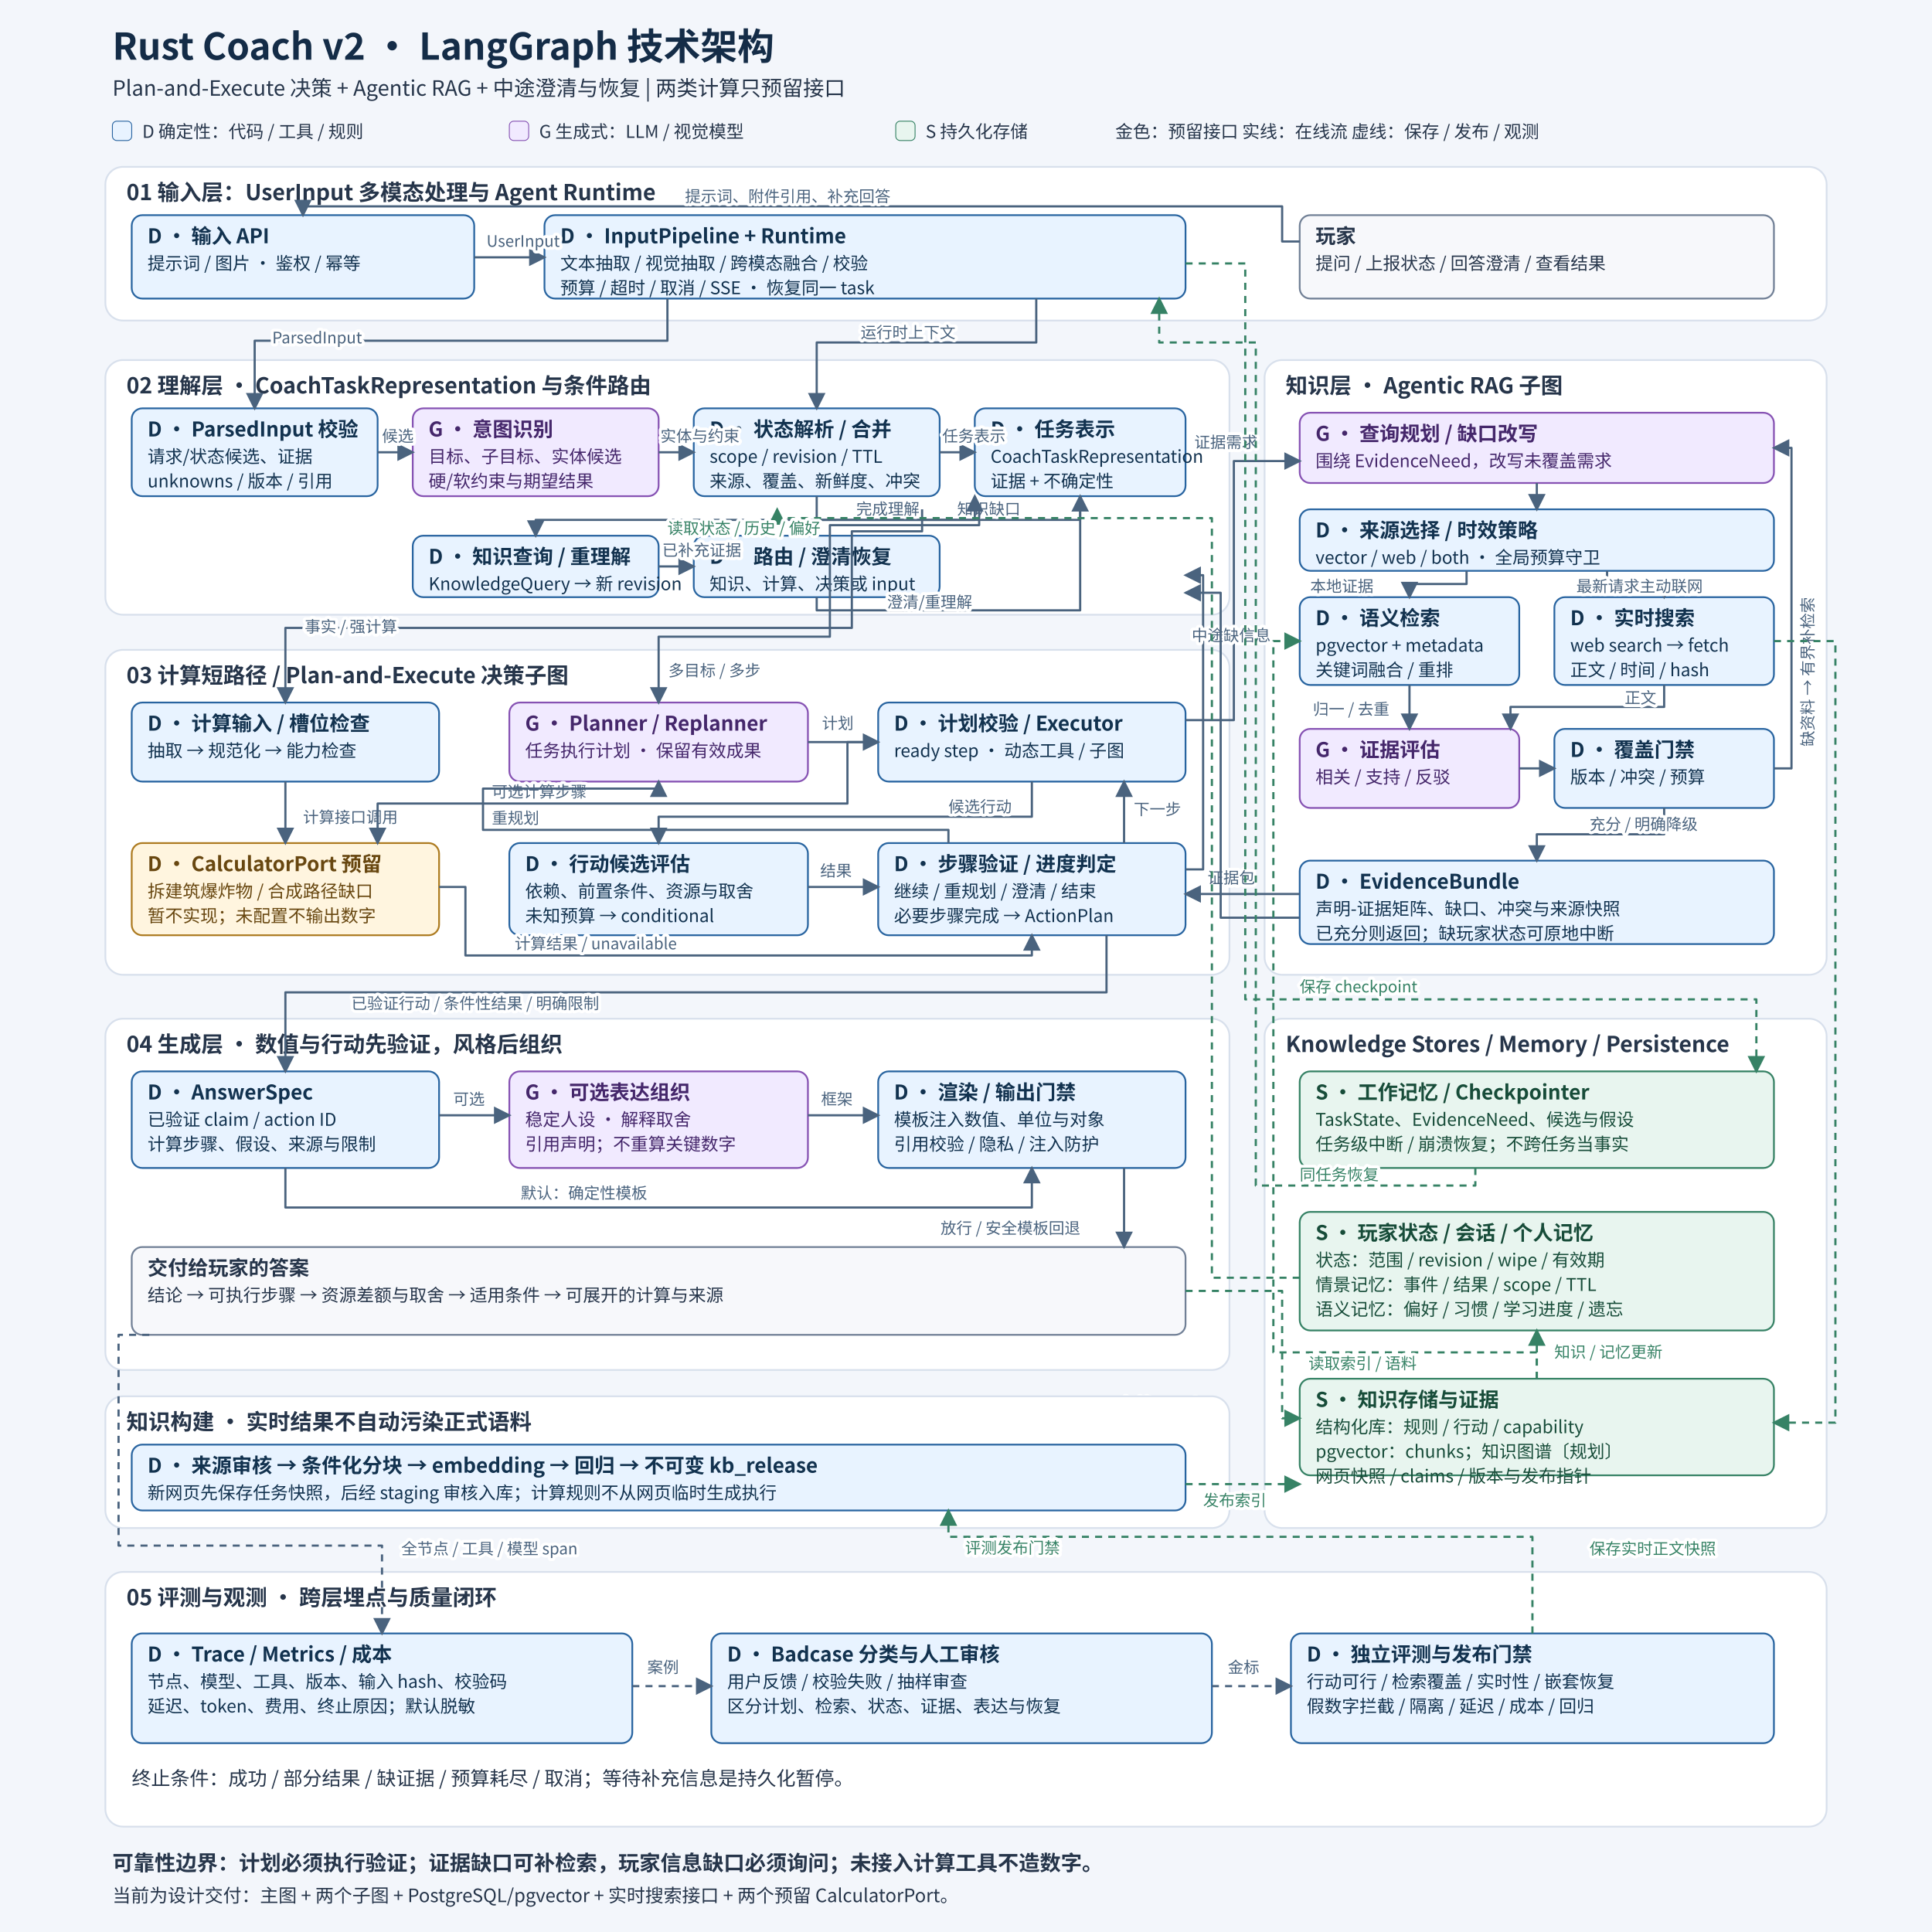
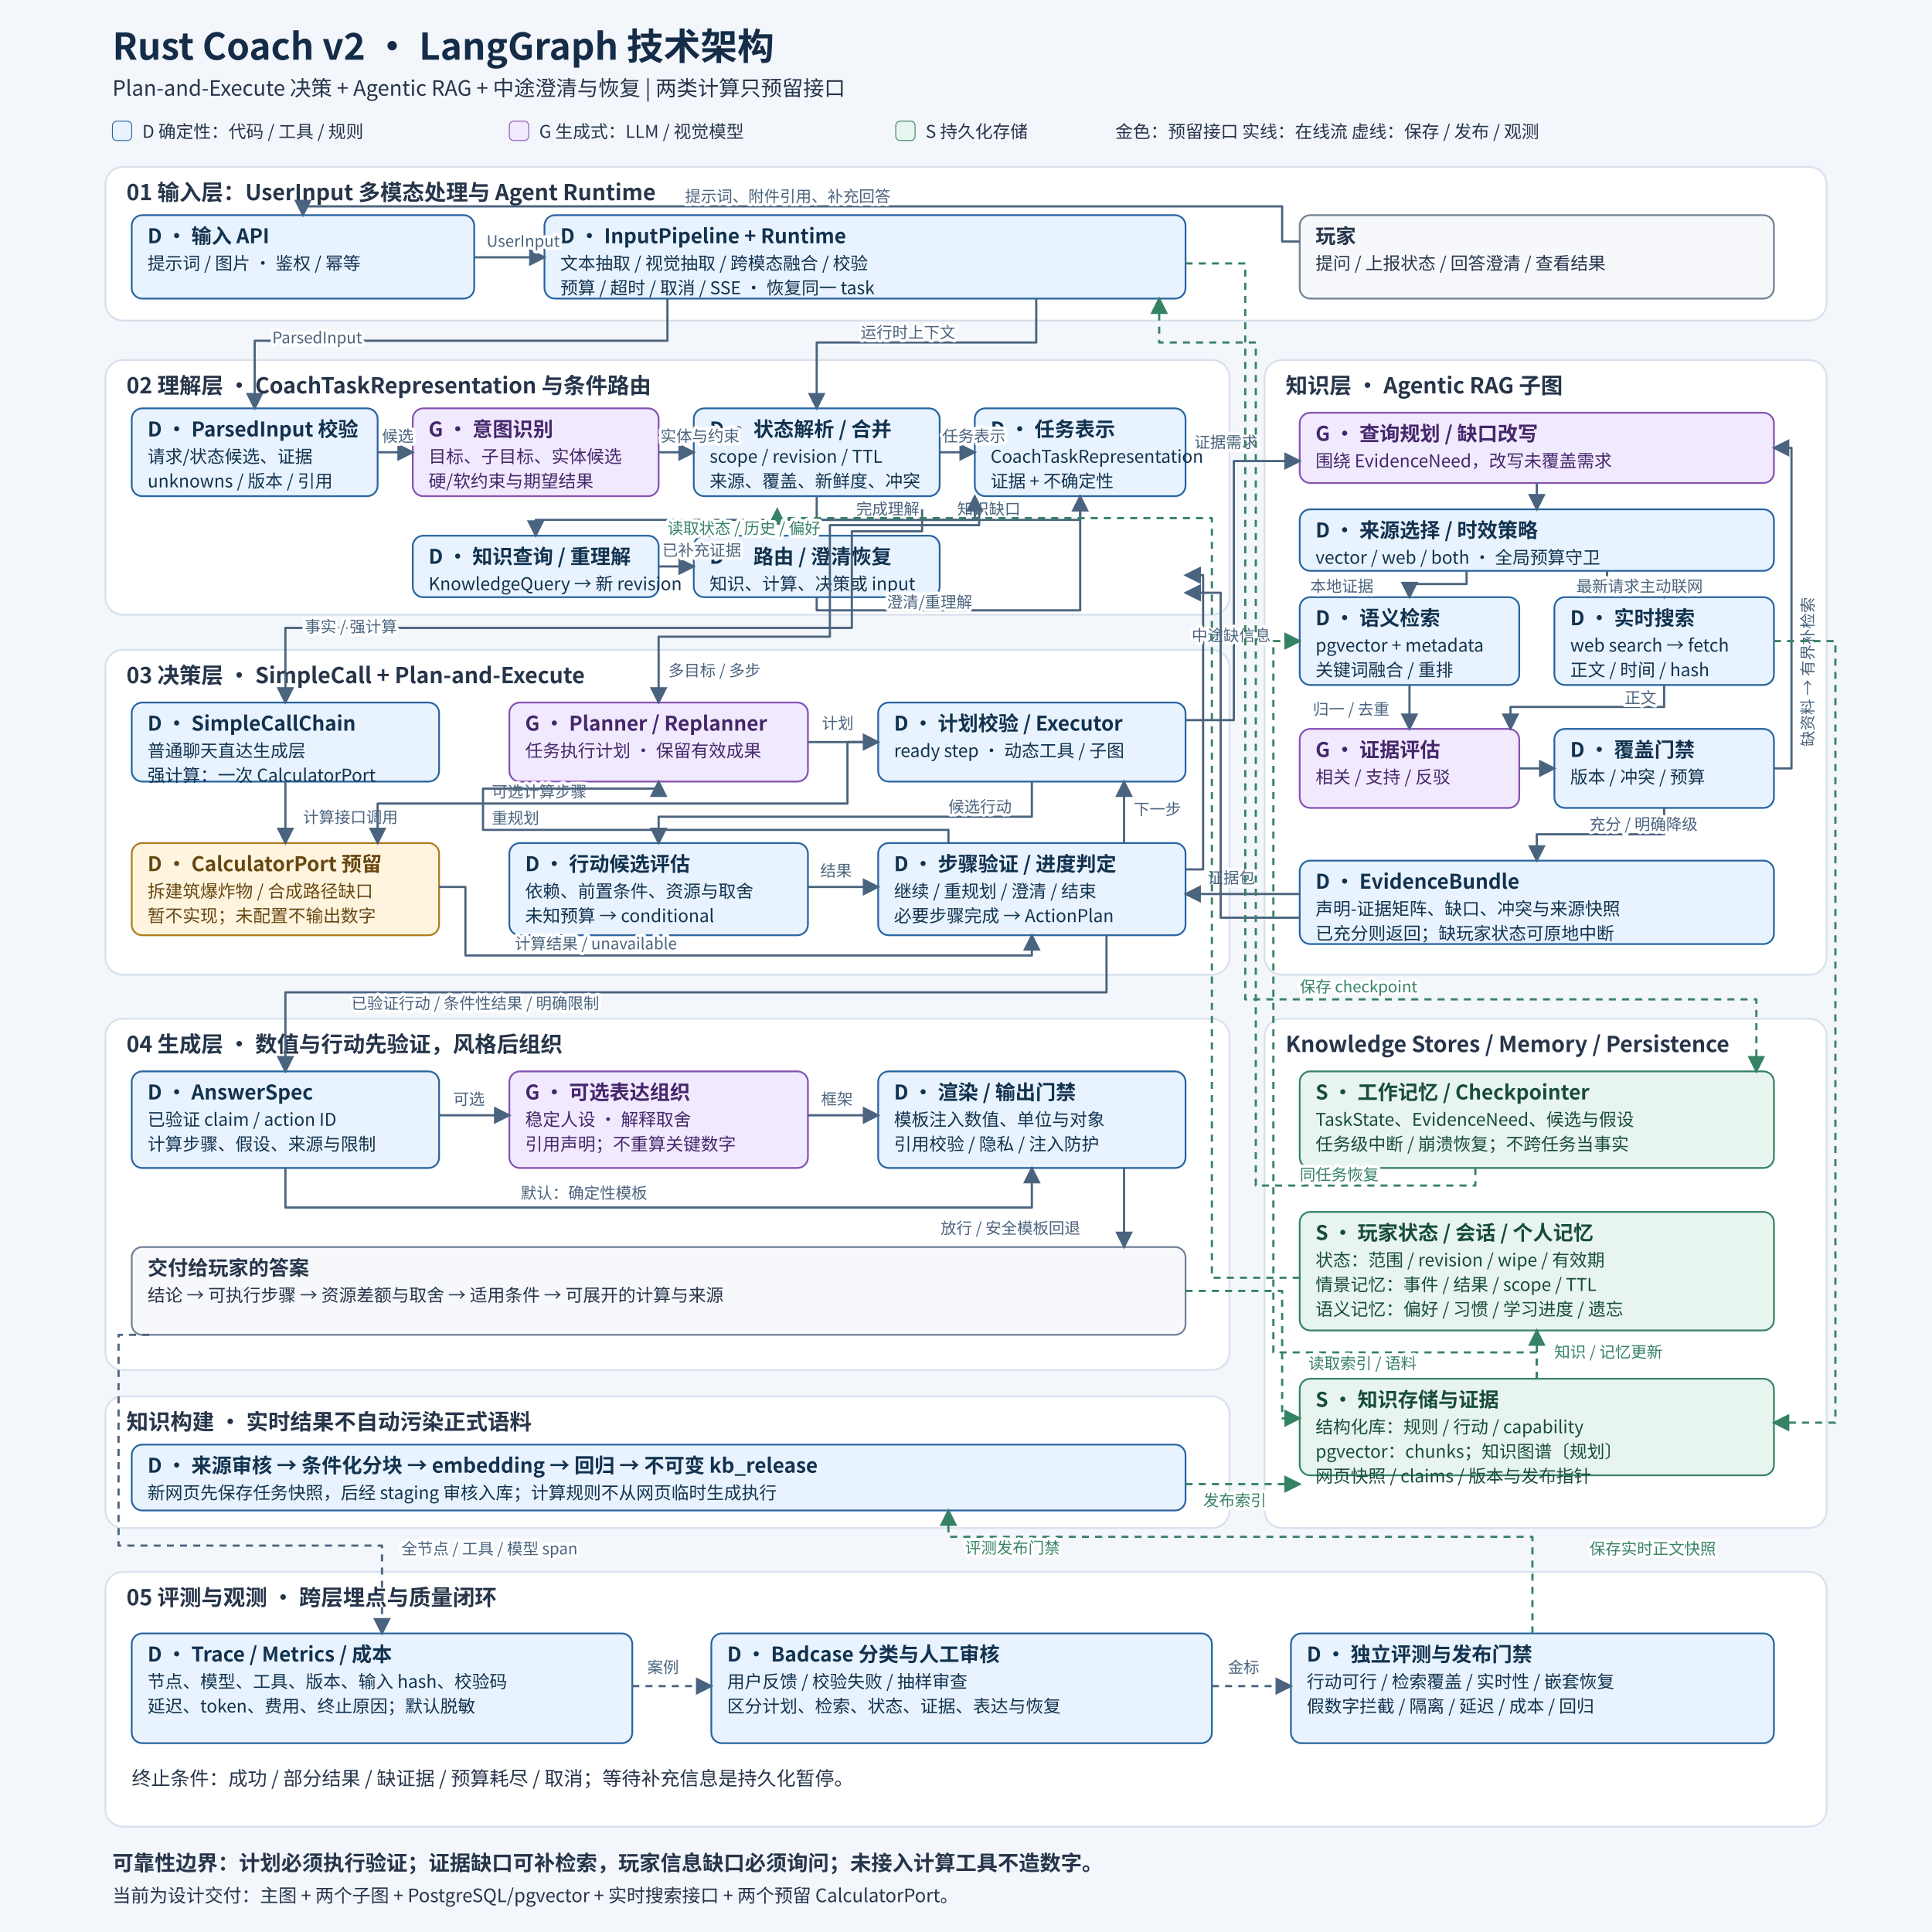
<svg xmlns="http://www.w3.org/2000/svg" width="2200" height="2200" viewBox="0 0 2200 2200" role="img" aria-labelledby="title description">
  <defs>
    <marker id="arrow" markerWidth="8" markerHeight="8" refX="7" refY="4" orient="auto">
      <path d="M0 0 L8 4 L0 8 Z" fill="#4a637e" />
    </marker>
    <marker id="arrow-green" markerWidth="8" markerHeight="8" refX="7" refY="4" orient="auto">
      <path d="M0 0 L8 4 L0 8 Z" fill="#368265" />
    </marker>
  </defs>
  <rect width="2200" height="2200" fill="#f3f6fb" />
  <g transform="translate(80 0)" font-family="PingFang SC, Noto Sans CJK SC, Microsoft YaHei, sans-serif">
    <text x="48" y="68" font-size="42" font-weight="800" fill="#142c47">Rust Coach v2 · LangGraph 技术架构</text>
    <text x="48" y="109" font-size="24" font-weight="400" fill="#26354a">Plan-and-Execute 决策  +  Agentic RAG  +  中途澄清与恢复  |  两类计算只预留接口</text>
    <rect x="48" y="138" width="22" height="22" rx="5" fill="#e8f3ff" stroke="#2864a0" />
    <text x="82" y="157" font-size="20" font-weight="400" fill="#26354a">D  确定性：代码 / 工具 / 规则</text>
    <rect x="500" y="138" width="22" height="22" rx="5" fill="#f1eaff" stroke="#8652b3" />
    <text x="534" y="157" font-size="20" font-weight="400" fill="#26354a">G  生成式：LLM / 视觉模型</text>
    <rect x="940" y="138" width="22" height="22" rx="5" fill="#e8f5ef" stroke="#368265" />
    <text x="974" y="157" font-size="20" font-weight="400" fill="#26354a">S  持久化存储</text>
    <text x="1190" y="157" font-size="20" font-weight="400" fill="#26354a">金色：预留接口   实线：在线流   虚线：保存 / 发布 / 观测</text>
    <rect x="40" y="190" width="1960" height="175" rx="20" fill="#ffffff" stroke="#d8e0ec" stroke-width="2" />
    <text x="64" y="228" font-size="25" font-weight="700" fill="#26354a">01  输入层：UserInput 多模态处理与 Agent Runtime</text>
    <rect x="70" y="245" width="390" height="95" rx="12" fill="#e8f3ff" stroke="#2864a0" stroke-width="2" />
    <text x="88" y="277" font-size="23" font-weight="700" fill="#12324f">D · 输入 API</text>
    <text x="88" y="307" font-size="20" font-weight="400" fill="#12324f">提示词 / 图片 · 鉴权 / 幂等</text>
    <rect x="540" y="245" width="730" height="95" rx="12" fill="#e8f3ff" stroke="#2864a0" stroke-width="2" />
    <text x="558" y="277" font-size="23" font-weight="700" fill="#12324f">D · InputPipeline + Runtime</text>
    <text x="558" y="307" font-size="20" font-weight="400" fill="#12324f">文本抽取 / 视觉抽取 / 跨模态融合 / 校验</text>
    <text x="558" y="335" font-size="20" font-weight="400" fill="#12324f">预算 / 超时 / 取消 / SSE · 恢复同一 task</text>
    <rect x="1400" y="245" width="540" height="95" rx="12" fill="#f7f8fb" stroke="#718096" stroke-width="2" />
    <text x="1418" y="277" font-size="23" font-weight="700" fill="#26354a">玩家</text>
    <text x="1418" y="307" font-size="20" font-weight="400" fill="#26354a">提问 / 上报状态 / 回答澄清 / 查看结果</text>
    <path d="M1400 275 H1380 V235 H265 V245" fill="none" stroke="#4a637e" stroke-width="2.5" stroke-linejoin="round" marker-end="url(#arrow)" />
    <text x="700" y="230" font-size="18" fill="#4a637e" paint-order="stroke" stroke="#ffffff" stroke-width="7" stroke-linejoin="round">提示词、附件引用、补充回答</text>
    <path d="M460 293 H540" fill="none" stroke="#4a637e" stroke-width="2.5" stroke-linejoin="round" marker-end="url(#arrow)" />
    <text x="474" y="281" font-size="18" fill="#4a637e" paint-order="stroke" stroke="#ffffff" stroke-width="7" stroke-linejoin="round">UserInput</text>
    <rect x="40" y="410" width="1280" height="290" rx="20" fill="#ffffff" stroke="#d8e0ec" stroke-width="2" />
    <text x="64" y="448" font-size="25" font-weight="700" fill="#26354a">02  理解层 · CoachTaskRepresentation 与条件路由</text>
    <rect x="70" y="465" width="280" height="100" rx="12" fill="#e8f3ff" stroke="#2864a0" stroke-width="2" />
    <text x="88" y="497" font-size="23" font-weight="700" fill="#12324f">D · ParsedInput 校验</text>
    <text x="88" y="527" font-size="20" font-weight="400" fill="#12324f">请求/状态候选、证据</text>
    <text x="88" y="555" font-size="20" font-weight="400" fill="#12324f">unknowns / 版本 / 引用</text>
    <rect x="390" y="465" width="280" height="100" rx="12" fill="#f1eaff" stroke="#8652b3" stroke-width="2" />
    <text x="408" y="497" font-size="23" font-weight="700" fill="#45276b">G · 意图识别</text>
    <text x="408" y="527" font-size="20" font-weight="400" fill="#45276b">目标、子目标、实体候选</text>
    <text x="408" y="555" font-size="20" font-weight="400" fill="#45276b">硬/软约束与期望结果</text>
    <rect x="710" y="465" width="280" height="100" rx="12" fill="#e8f3ff" stroke="#2864a0" stroke-width="2" />
    <text x="728" y="497" font-size="23" font-weight="700" fill="#12324f">D · 状态解析 / 合并</text>
    <text x="728" y="527" font-size="20" font-weight="400" fill="#12324f">scope / revision / TTL</text>
    <text x="728" y="555" font-size="20" font-weight="400" fill="#12324f">来源、覆盖、新鲜度、冲突</text>
    <rect x="1030" y="465" width="240" height="100" rx="12" fill="#e8f3ff" stroke="#2864a0" stroke-width="2" />
    <text x="1048" y="497" font-size="23" font-weight="700" fill="#12324f">D · 任务表示</text>
    <text x="1048" y="527" font-size="20" font-weight="400" fill="#12324f">CoachTaskRepresentation</text>
    <text x="1048" y="555" font-size="20" font-weight="400" fill="#12324f">证据 + 不确定性</text>
    <rect x="390" y="610" width="280" height="70" rx="12" fill="#e8f3ff" stroke="#2864a0" stroke-width="2" />
    <text x="408" y="642" font-size="23" font-weight="700" fill="#12324f">D · 知识查询 / 重理解</text>
    <text x="408" y="672" font-size="20" font-weight="400" fill="#12324f">KnowledgeQuery → 新 revision</text>
    <rect x="710" y="610" width="280" height="70" rx="12" fill="#e8f3ff" stroke="#2864a0" stroke-width="2" />
    <text x="728" y="642" font-size="23" font-weight="700" fill="#12324f">D · 路由 / 澄清恢复</text>
    <text x="728" y="672" font-size="20" font-weight="400" fill="#12324f">知识、计算、决策或 input</text>
    <path d="M680 340 V388 H210 V465" fill="none" stroke="#4a637e" stroke-width="2.5" stroke-linejoin="round" marker-end="url(#arrow)" />
    <text x="230" y="391" font-size="18" fill="#4a637e" paint-order="stroke" stroke="#ffffff" stroke-width="7" stroke-linejoin="round">ParsedInput</text>
    <path d="M1100 340 V390 H850 V465" fill="none" stroke="#4a637e" stroke-width="2.5" stroke-linejoin="round" marker-end="url(#arrow)" />
    <text x="900" y="385" font-size="18" fill="#4a637e" paint-order="stroke" stroke="#ffffff" stroke-width="7" stroke-linejoin="round">运行时上下文</text>
    <path d="M350 515 H390" fill="none" stroke="#4a637e" stroke-width="2.5" stroke-linejoin="round" marker-end="url(#arrow)" />
    <text x="355" y="503" font-size="18" fill="#4a637e" paint-order="stroke" stroke="#ffffff" stroke-width="7" stroke-linejoin="round">候选</text>
    <path d="M670 515 H710" fill="none" stroke="#4a637e" stroke-width="2.5" stroke-linejoin="round" marker-end="url(#arrow)" />
    <text x="672" y="503" font-size="18" fill="#4a637e" paint-order="stroke" stroke="#ffffff" stroke-width="7" stroke-linejoin="round">实体与约束</text>
    <path d="M990 515 H1030" fill="none" stroke="#4a637e" stroke-width="2.5" stroke-linejoin="round" marker-end="url(#arrow)" />
    <text x="993" y="503" font-size="18" fill="#4a637e" paint-order="stroke" stroke="#ffffff" stroke-width="7" stroke-linejoin="round">任务表示</text>
    <path d="M1150 565 V592 H530 V610" fill="none" stroke="#4a637e" stroke-width="2.5" stroke-linejoin="round" marker-end="url(#arrow)" />
    <text x="1010" y="586" font-size="18" fill="#4a637e" paint-order="stroke" stroke="#ffffff" stroke-width="7" stroke-linejoin="round">知识缺口</text>
    <path d="M670 645 H710" fill="none" stroke="#4a637e" stroke-width="2.5" stroke-linejoin="round" marker-end="url(#arrow)" />
    <text x="674" y="633" font-size="18" fill="#4a637e" paint-order="stroke" stroke="#ffffff" stroke-width="7" stroke-linejoin="round">已补充证据</text>
    <path d="M850 565 V592 H1030 V565" fill="none" stroke="#4a637e" stroke-width="2.5" stroke-linejoin="round" marker-end="url(#arrow)" />
    <text x="895" y="586" font-size="18" fill="#4a637e" paint-order="stroke" stroke="#ffffff" stroke-width="7" stroke-linejoin="round">完成理解</text>
    <path d="M850 680 V695 H1150 V565" fill="none" stroke="#4a637e" stroke-width="2.5" stroke-linejoin="round" marker-end="url(#arrow)" />
    <text x="930" y="692" font-size="18" fill="#4a637e" paint-order="stroke" stroke="#ffffff" stroke-width="7" stroke-linejoin="round">澄清/重理解</text>
    <rect x="1360" y="410" width="640" height="700" rx="20" fill="#ffffff" stroke="#d8e0ec" stroke-width="2" />
    <text x="1384" y="448" font-size="25" font-weight="700" fill="#26354a">知识层 · Agentic RAG 子图</text>
    <rect x="1400" y="470" width="540" height="80" rx="12" fill="#f1eaff" stroke="#8652b3" stroke-width="2" />
    <text x="1418" y="502" font-size="23" font-weight="700" fill="#45276b">G · 查询规划 / 缺口改写</text>
    <text x="1418" y="532" font-size="20" font-weight="400" fill="#45276b">围绕 EvidenceNeed，改写未覆盖需求</text>
    <rect x="1400" y="580" width="540" height="70" rx="12" fill="#e8f3ff" stroke="#2864a0" stroke-width="2" />
    <text x="1418" y="612" font-size="23" font-weight="700" fill="#12324f">D · 来源选择 / 时效策略</text>
    <text x="1418" y="642" font-size="20" font-weight="400" fill="#12324f">vector / web / both · 全局预算守卫</text>
    <rect x="1400" y="680" width="250" height="100" rx="12" fill="#e8f3ff" stroke="#2864a0" stroke-width="2" />
    <text x="1418" y="712" font-size="23" font-weight="700" fill="#12324f">D · 语义检索</text>
    <text x="1418" y="742" font-size="20" font-weight="400" fill="#12324f">pgvector + metadata</text>
    <text x="1418" y="770" font-size="20" font-weight="400" fill="#12324f">关键词融合 / 重排</text>
    <rect x="1690" y="680" width="250" height="100" rx="12" fill="#e8f3ff" stroke="#2864a0" stroke-width="2" />
    <text x="1708" y="712" font-size="23" font-weight="700" fill="#12324f">D · 实时搜索</text>
    <text x="1708" y="742" font-size="20" font-weight="400" fill="#12324f">web search → fetch</text>
    <text x="1708" y="770" font-size="20" font-weight="400" fill="#12324f">正文 / 时间 / hash</text>
    <rect x="1400" y="830" width="250" height="90" rx="12" fill="#f1eaff" stroke="#8652b3" stroke-width="2" />
    <text x="1418" y="862" font-size="23" font-weight="700" fill="#45276b">G · 证据评估</text>
    <text x="1418" y="892" font-size="20" font-weight="400" fill="#45276b">相关 / 支持 / 反驳</text>
    <rect x="1690" y="830" width="250" height="90" rx="12" fill="#e8f3ff" stroke="#2864a0" stroke-width="2" />
    <text x="1708" y="862" font-size="23" font-weight="700" fill="#12324f">D · 覆盖门禁</text>
    <text x="1708" y="892" font-size="20" font-weight="400" fill="#12324f">版本 / 冲突 / 预算</text>
    <rect x="1400" y="980" width="540" height="95" rx="12" fill="#e8f3ff" stroke="#2864a0" stroke-width="2" />
    <text x="1418" y="1012" font-size="23" font-weight="700" fill="#12324f">D · EvidenceBundle</text>
    <text x="1418" y="1042" font-size="20" font-weight="400" fill="#12324f">声明-证据矩阵、缺口、冲突与来源快照</text>
    <text x="1418" y="1070" font-size="20" font-weight="400" fill="#12324f">已充分则返回；缺玩家状态可原地中断</text>
    <path d="M1670 550 V580" fill="none" stroke="#4a637e" stroke-width="2.5" stroke-linejoin="round" marker-end="url(#arrow)" />
    <path d="M1590 650 V665 H1525 V680" fill="none" stroke="#4a637e" stroke-width="2.5" stroke-linejoin="round" marker-end="url(#arrow)" />
    <text x="1412" y="674" font-size="18" fill="#4a637e" paint-order="stroke" stroke="#ffffff" stroke-width="7" stroke-linejoin="round">本地证据</text>
    <path d="M1750 650 V665 H1815 V680" fill="none" stroke="#4a637e" stroke-width="2.5" stroke-linejoin="round" marker-end="url(#arrow)" />
    <text x="1715" y="674" font-size="18" fill="#4a637e" paint-order="stroke" stroke="#ffffff" stroke-width="7" stroke-linejoin="round">最新请求主动联网</text>
    <path d="M1525 780 V830" fill="none" stroke="#4a637e" stroke-width="2.5" stroke-linejoin="round" marker-end="url(#arrow)" />
    <text x="1415" y="814" font-size="18" fill="#4a637e" paint-order="stroke" stroke="#ffffff" stroke-width="7" stroke-linejoin="round">归一 / 去重</text>
    <path d="M1815 780 V805 H1640 V830" fill="none" stroke="#4a637e" stroke-width="2.5" stroke-linejoin="round" marker-end="url(#arrow)" />
    <text x="1770" y="801" font-size="18" fill="#4a637e" paint-order="stroke" stroke="#ffffff" stroke-width="7" stroke-linejoin="round">正文</text>
    <path d="M1650 875 H1690" fill="none" stroke="#4a637e" stroke-width="2.5" stroke-linejoin="round" marker-end="url(#arrow)" />
    <path d="M1815 920 V950 H1670 V980" fill="none" stroke="#4a637e" stroke-width="2.5" stroke-linejoin="round" marker-end="url(#arrow)" />
    <text x="1730" y="945" font-size="18" fill="#4a637e" paint-order="stroke" stroke="#ffffff" stroke-width="7" stroke-linejoin="round">充分 / 明确降级</text>
    <path d="M1940 875 H1960 V510 H1940" fill="none" stroke="#4a637e" stroke-width="2.5" stroke-linejoin="round" marker-end="url(#arrow)" />
    <text transform="translate(1985 850) rotate(-90)" font-size="18" fill="#4a637e">缺资料 → 有界补检索</text>
    <rect x="40" y="740" width="1280" height="370" rx="20" fill="#ffffff" stroke="#d8e0ec" stroke-width="2" />
-     <text x="64" y="778" font-size="25" font-weight="700" fill="#26354a">03  计算短路径 / Plan-and-Execute 决策子图</text>
+     <text x="64" y="778" font-size="25" font-weight="700" fill="#26354a">03  决策层 · SimpleCall + Plan-and-Execute</text>
    <rect x="70" y="800" width="350" height="90" rx="12" fill="#e8f3ff" stroke="#2864a0" stroke-width="2" />
-     <text x="88" y="832" font-size="23" font-weight="700" fill="#12324f">D · 计算输入 / 槽位检查</text>
-     <text x="88" y="862" font-size="20" font-weight="400" fill="#12324f">抽取 → 规范化 → 能力检查</text>
+     <text x="88" y="832" font-size="23" font-weight="700" fill="#12324f">D · SimpleCallChain</text>
+     <text x="88" y="862" font-size="20" font-weight="400" fill="#12324f">普通聊天直达生成层</text>
+     <text x="88" y="890" font-size="20" font-weight="400" fill="#12324f">强计算：一次 CalculatorPort</text>
    <rect x="500" y="800" width="340" height="90" rx="12" fill="#f1eaff" stroke="#8652b3" stroke-width="2" />
    <text x="518" y="832" font-size="23" font-weight="700" fill="#45276b">G · Planner / Replanner</text>
    <text x="518" y="862" font-size="20" font-weight="400" fill="#45276b">任务执行计划 · 保留有效成果</text>
    <rect x="920" y="800" width="350" height="90" rx="12" fill="#e8f3ff" stroke="#2864a0" stroke-width="2" />
    <text x="938" y="832" font-size="23" font-weight="700" fill="#12324f">D · 计划校验 / Executor</text>
    <text x="938" y="862" font-size="20" font-weight="400" fill="#12324f">ready step · 动态工具 / 子图</text>
    <rect x="500" y="960" width="340" height="105" rx="12" fill="#e8f3ff" stroke="#2864a0" stroke-width="2" />
    <text x="518" y="992" font-size="23" font-weight="700" fill="#12324f">D · 行动候选评估</text>
    <text x="518" y="1022" font-size="20" font-weight="400" fill="#12324f">依赖、前置条件、资源与取舍</text>
    <text x="518" y="1050" font-size="20" font-weight="400" fill="#12324f">未知预算 → conditional</text>
    <rect x="920" y="960" width="350" height="105" rx="12" fill="#e8f3ff" stroke="#2864a0" stroke-width="2" />
    <text x="938" y="992" font-size="23" font-weight="700" fill="#12324f">D · 步骤验证 / 进度判定</text>
    <text x="938" y="1022" font-size="20" font-weight="400" fill="#12324f">继续 / 重规划 / 澄清 / 结束</text>
    <text x="938" y="1050" font-size="20" font-weight="400" fill="#12324f">必要步骤完成 → ActionPlan</text>
    <rect x="70" y="960" width="350" height="105" rx="12" fill="#fff5df" stroke="#ad7b20" stroke-width="2" />
    <text x="88" y="992" font-size="23" font-weight="700" fill="#684710">D · CalculatorPort 预留</text>
    <text x="88" y="1022" font-size="20" font-weight="400" fill="#684710">拆建筑爆炸物 / 合成路径缺口</text>
    <text x="88" y="1050" font-size="20" font-weight="400" fill="#684710">暂不实现；未配置不输出数字</text>
    <path d="M970 580 V605 H890 V715 H245 V800" fill="none" stroke="#4a637e" stroke-width="2.5" stroke-linejoin="round" marker-end="url(#arrow)" />
    <text x="267" y="720" font-size="18" fill="#4a637e" paint-order="stroke" stroke="#ffffff" stroke-width="7" stroke-linejoin="round">事实 / 强计算</text>
    <path d="M1035 580 V598 H865 V725 H670 V800" fill="none" stroke="#4a637e" stroke-width="2.5" stroke-linejoin="round" marker-end="url(#arrow)" />
    <text x="681" y="770" font-size="18" fill="#4a637e" paint-order="stroke" stroke="#ffffff" stroke-width="7" stroke-linejoin="round">多目标 / 多步</text>
    <path d="M840 845 H920" fill="none" stroke="#4a637e" stroke-width="2.5" stroke-linejoin="round" marker-end="url(#arrow)" />
    <text x="856" y="830" font-size="18" fill="#4a637e" paint-order="stroke" stroke="#ffffff" stroke-width="7" stroke-linejoin="round">计划</text>
    <path d="M1095 890 V930 H670 V960" fill="none" stroke="#4a637e" stroke-width="2.5" stroke-linejoin="round" marker-end="url(#arrow)" />
    <text x="1000" y="925" font-size="18" fill="#4a637e" paint-order="stroke" stroke="#ffffff" stroke-width="7" stroke-linejoin="round">候选行动</text>
    <path d="M245 890 V960" fill="none" stroke="#4a637e" stroke-width="2.5" stroke-linejoin="round" marker-end="url(#arrow)" />
    <text x="265" y="937" font-size="18" fill="#4a637e" paint-order="stroke" stroke="#ffffff" stroke-width="7" stroke-linejoin="round">计算接口调用</text>
    <path d="M920 845 H885 V915 H350 V960" fill="none" stroke="#4a637e" stroke-width="2.5" stroke-linejoin="round" marker-end="url(#arrow)" />
    <text x="480" y="908" font-size="18" fill="#4a637e" paint-order="stroke" stroke="#ffffff" stroke-width="7" stroke-linejoin="round">可选计算步骤</text>
    <path d="M840 1010 H920" fill="none" stroke="#4a637e" stroke-width="2.5" stroke-linejoin="round" marker-end="url(#arrow)" />
    <text x="854" y="998" font-size="18" fill="#4a637e" paint-order="stroke" stroke="#ffffff" stroke-width="7" stroke-linejoin="round">结果</text>
    <path d="M420 1010 H450 V1088 H1095 V1065" fill="none" stroke="#4a637e" stroke-width="2.5" stroke-linejoin="round" marker-end="url(#arrow)" />
    <text x="506" y="1081" font-size="18" fill="#4a637e" paint-order="stroke" stroke="#ffffff" stroke-width="7" stroke-linejoin="round">计算结果 / unavailable</text>
    <path d="M1000 960 V945 H470 V898 H670 V890" fill="none" stroke="#4a637e" stroke-width="2.5" stroke-linejoin="round" marker-end="url(#arrow)" />
    <text x="480" y="938" font-size="18" fill="#4a637e" paint-order="stroke" stroke="#ffffff" stroke-width="7" stroke-linejoin="round">重规划</text>
    <path d="M1200 960 V890" fill="none" stroke="#4a637e" stroke-width="2.5" stroke-linejoin="round" marker-end="url(#arrow)" />
    <text x="1211" y="928" font-size="18" fill="#4a637e" paint-order="stroke" stroke="#ffffff" stroke-width="7" stroke-linejoin="round">下一步</text>
    <path d="M1270 820 H1325 V525 H1400" fill="none" stroke="#4a637e" stroke-width="2.5" stroke-linejoin="round" marker-end="url(#arrow)" />
    <text x="1280" y="510" font-size="18" fill="#4a637e" paint-order="stroke" stroke="#ffffff" stroke-width="7" stroke-linejoin="round">证据需求</text>
    <path d="M1400 1018 H1270" fill="none" stroke="#4a637e" stroke-width="2.5" stroke-linejoin="round" marker-end="url(#arrow)" />
    <text x="1295" y="1006" font-size="18" fill="#4a637e" paint-order="stroke" stroke="#ffffff" stroke-width="7" stroke-linejoin="round">证据包</text>
    <path d="M1270 990 H1290 V655 H1270" fill="none" stroke="#4a637e" stroke-width="2.5" stroke-linejoin="round" marker-end="url(#arrow)" />
    <text x="1277" y="730" font-size="18" fill="#4a637e" paint-order="stroke" stroke="#ffffff" stroke-width="7" stroke-linejoin="round">中途缺信息</text>
    <path d="M1400 1045 H1310 V675 H1270" fill="none" stroke="#4a637e" stroke-width="2.5" stroke-linejoin="round" marker-end="url(#arrow)" />
    <rect x="40" y="1160" width="1280" height="400" rx="20" fill="#ffffff" stroke="#d8e0ec" stroke-width="2" />
    <text x="64" y="1198" font-size="25" font-weight="700" fill="#26354a">04  生成层 · 数值与行动先验证，风格后组织</text>
    <rect x="70" y="1220" width="350" height="110" rx="12" fill="#e8f3ff" stroke="#2864a0" stroke-width="2" />
    <text x="88" y="1252" font-size="23" font-weight="700" fill="#12324f">D · AnswerSpec</text>
    <text x="88" y="1282" font-size="20" font-weight="400" fill="#12324f">已验证 claim / action ID</text>
    <text x="88" y="1310" font-size="20" font-weight="400" fill="#12324f">计算步骤、假设、来源与限制</text>
    <rect x="500" y="1220" width="340" height="110" rx="12" fill="#f1eaff" stroke="#8652b3" stroke-width="2" />
    <text x="518" y="1252" font-size="23" font-weight="700" fill="#45276b">G · 可选表达组织</text>
    <text x="518" y="1282" font-size="20" font-weight="400" fill="#45276b">稳定人设 · 解释取舍</text>
    <text x="518" y="1310" font-size="20" font-weight="400" fill="#45276b">引用声明；不重算关键数字</text>
    <rect x="920" y="1220" width="350" height="110" rx="12" fill="#e8f3ff" stroke="#2864a0" stroke-width="2" />
    <text x="938" y="1252" font-size="23" font-weight="700" fill="#12324f">D · 渲染 / 输出门禁</text>
    <text x="938" y="1282" font-size="20" font-weight="400" fill="#12324f">模板注入数值、单位与对象</text>
    <text x="938" y="1310" font-size="20" font-weight="400" fill="#12324f">引用校验 / 隐私 / 注入防护</text>
    <rect x="70" y="1420" width="1200" height="100" rx="12" fill="#f7f8fb" stroke="#718096" stroke-width="2" />
    <text x="88" y="1452" font-size="23" font-weight="700" fill="#26354a">交付给玩家的答案</text>
    <text x="88" y="1482" font-size="20" font-weight="400" fill="#26354a">结论 → 可执行步骤 → 资源差额与取舍 → 适用条件 → 可展开的计算与来源</text>
    <path d="M1180 1065 V1130 H245 V1220" fill="none" stroke="#4a637e" stroke-width="2.5" stroke-linejoin="round" marker-end="url(#arrow)" />
    <text x="320" y="1149" font-size="18" fill="#4a637e" paint-order="stroke" stroke="#ffffff" stroke-width="7" stroke-linejoin="round">已验证行动 / 条件性结果 / 明确限制</text>
    <path d="M420 1270 H500" fill="none" stroke="#4a637e" stroke-width="2.5" stroke-linejoin="round" marker-end="url(#arrow)" />
    <text x="436" y="1258" font-size="18" fill="#4a637e" paint-order="stroke" stroke="#ffffff" stroke-width="7" stroke-linejoin="round">可选</text>
    <path d="M840 1270 H920" fill="none" stroke="#4a637e" stroke-width="2.5" stroke-linejoin="round" marker-end="url(#arrow)" />
    <text x="855" y="1258" font-size="18" fill="#4a637e" paint-order="stroke" stroke="#ffffff" stroke-width="7" stroke-linejoin="round">框架</text>
    <path d="M245 1330 V1375 H1095 V1330" fill="none" stroke="#4a637e" stroke-width="2.5" stroke-linejoin="round" marker-end="url(#arrow)" />
    <text x="513" y="1365" font-size="18" fill="#4a637e" paint-order="stroke" stroke="#ffffff" stroke-width="7" stroke-linejoin="round">默认：确定性模板</text>
    <path d="M1200 1330 V1420" fill="none" stroke="#4a637e" stroke-width="2.5" stroke-linejoin="round" marker-end="url(#arrow)" />
    <text x="991" y="1405" font-size="18" fill="#4a637e" paint-order="stroke" stroke="#ffffff" stroke-width="7" stroke-linejoin="round">放行 / 安全模板回退</text>
    <rect x="1360" y="1160" width="640" height="580" rx="20" fill="#ffffff" stroke="#d8e0ec" stroke-width="2" />
    <text x="1384" y="1198" font-size="25" font-weight="700" fill="#26354a">Knowledge Stores / Memory / Persistence</text>
    <rect x="1400" y="1220" width="540" height="110" rx="12" fill="#e8f5ef" stroke="#368265" stroke-width="2" />
    <text x="1418" y="1252" font-size="23" font-weight="700" fill="#174c39">S · 工作记忆 / Checkpointer</text>
    <text x="1418" y="1282" font-size="20" font-weight="400" fill="#174c39">TaskState、EvidenceNeed、候选与假设</text>
    <text x="1418" y="1310" font-size="20" font-weight="400" fill="#174c39">任务级中断 / 崩溃恢复；不跨任务当事实</text>
    <rect x="1400" y="1380" width="540" height="135" rx="12" fill="#e8f5ef" stroke="#368265" stroke-width="2" />
    <text x="1418" y="1412" font-size="23" font-weight="700" fill="#174c39">S · 玩家状态 / 会话 / 个人记忆</text>
    <text x="1418" y="1442" font-size="20" font-weight="400" fill="#174c39">状态：范围 / revision / wipe / 有效期</text>
    <text x="1418" y="1470" font-size="20" font-weight="400" fill="#174c39">情景记忆：事件 / 结果 / scope / TTL</text>
    <text x="1418" y="1498" font-size="20" font-weight="400" fill="#174c39">语义记忆：偏好 / 习惯 / 学习进度 / 遗忘</text>
    <rect x="1400" y="1570" width="540" height="110" rx="12" fill="#e8f5ef" stroke="#368265" stroke-width="2" />
    <text x="1418" y="1602" font-size="23" font-weight="700" fill="#174c39">S · 知识存储与证据</text>
    <text x="1418" y="1632" font-size="20" font-weight="400" fill="#174c39">结构化库：规则 / 行动 / capability</text>
    <text x="1418" y="1660" font-size="20" font-weight="400" fill="#174c39">pgvector：chunks；知识图谱〔规划〕</text>
    <text x="1418" y="1688" font-size="20" font-weight="400" fill="#174c39">网页快照 / claims / 版本与发布指针</text>
    <path d="M1270 300 H1338 V1138 H1920 V1220" fill="none" stroke="#368265" stroke-width="2.5" stroke-linejoin="round" stroke-dasharray="8 7" marker-end="url(#arrow-green)" />
    <text x="1400" y="1130" font-size="18" fill="#368265" paint-order="stroke" stroke="#ffffff" stroke-width="7" stroke-linejoin="round">保存 checkpoint</text>
    <path d="M1600 1330 V1350 H1350 V390 H1240 V340" fill="none" stroke="#368265" stroke-width="2.5" stroke-linejoin="round" stroke-dasharray="8 7" marker-end="url(#arrow-green)" />
    <text x="1400" y="1344" font-size="18" fill="#368265" paint-order="stroke" stroke="#ffffff" stroke-width="7" stroke-linejoin="round">同任务恢复</text>
    <path d="M1400 1455 H1300 V590 H805 V580" fill="none" stroke="#368265" stroke-width="2.5" stroke-linejoin="round" stroke-dasharray="8 7" marker-end="url(#arrow-green)" />
    <text x="680" y="608" font-size="18" fill="#368265" paint-order="stroke" stroke="#ffffff" stroke-width="7" stroke-linejoin="round">读取状态 / 历史 / 偏好</text>
    <path d="M1270 1470 H1380 V1615 H1400" fill="none" stroke="#368265" stroke-width="2.5" stroke-linejoin="round" stroke-dasharray="8 7" marker-end="url(#arrow-green)" />
    <text x="1196" y="1606" font-size="18" fill="#368265" paint-order="stroke" stroke="#ffffff" stroke-width="7" stroke-linejoin="round">归档 + outbox</text>
    <path d="M1670 1570 V1515" fill="none" stroke="#368265" stroke-width="2.5" stroke-linejoin="round" stroke-dasharray="8 7" marker-end="url(#arrow-green)" />
    <text x="1690" y="1546" font-size="18" fill="#368265" paint-order="stroke" stroke="#ffffff" stroke-width="7" stroke-linejoin="round">知识 / 记忆更新</text>
    <rect x="40" y="1590" width="1280" height="150" rx="20" fill="#ffffff" stroke="#d8e0ec" stroke-width="2" />
    <text x="64" y="1628" font-size="25" font-weight="700" fill="#26354a">知识构建 · 实时结果不自动污染正式语料</text>
    <rect x="70" y="1645" width="1200" height="75" rx="12" fill="#e8f3ff" stroke="#2864a0" stroke-width="2" />
    <text x="88" y="1677" font-size="23" font-weight="700" fill="#12324f">D · 来源审核 → 条件化分块 → embedding → 回归 → 不可变 kb_release</text>
    <text x="88" y="1707" font-size="20" font-weight="400" fill="#12324f">新网页先保存任务快照，后经 staging 审核入库；计算规则不从网页临时生成执行</text>
    <path d="M1270 1690 H1400" fill="none" stroke="#368265" stroke-width="2.5" stroke-linejoin="round" stroke-dasharray="8 7" marker-end="url(#arrow-green)" />
    <text x="1290" y="1715" font-size="18" fill="#368265" paint-order="stroke" stroke="#ffffff" stroke-width="7" stroke-linejoin="round">发布索引</text>
    <path d="M1670 1570 V1540 H1370 V730 H1400" fill="none" stroke="#368265" stroke-width="2.5" stroke-linejoin="round" stroke-dasharray="8 7" marker-end="url(#arrow-green)" />
    <text x="1410" y="1559" font-size="18" fill="#368265" paint-order="stroke" stroke="#ffffff" stroke-width="7" stroke-linejoin="round">读取索引 / 语料</text>
    <path d="M1940 730 H2010 V1620 H1940" fill="none" stroke="#368265" stroke-width="2.5" stroke-linejoin="round" stroke-dasharray="8 7" marker-end="url(#arrow-green)" />
    <text x="1730" y="1770" font-size="18" fill="#368265" paint-order="stroke" stroke="#ffffff" stroke-width="7" stroke-linejoin="round">保存实时正文快照</text>
    <rect x="40" y="1790" width="1960" height="290" rx="20" fill="#ffffff" stroke="#d8e0ec" stroke-width="2" />
    <text x="64" y="1828" font-size="25" font-weight="700" fill="#26354a">05  评测与观测 · 跨层埋点与质量闭环</text>
    <rect x="70" y="1860" width="570" height="125" rx="12" fill="#e8f3ff" stroke="#2864a0" stroke-width="2" />
    <text x="88" y="1892" font-size="23" font-weight="700" fill="#12324f">D · Trace / Metrics / 成本</text>
    <text x="88" y="1922" font-size="20" font-weight="400" fill="#12324f">节点、模型、工具、版本、输入 hash、校验码</text>
    <text x="88" y="1950" font-size="20" font-weight="400" fill="#12324f">延迟、token、费用、终止原因；默认脱敏</text>
    <rect x="730" y="1860" width="570" height="125" rx="12" fill="#e8f3ff" stroke="#2864a0" stroke-width="2" />
    <text x="748" y="1892" font-size="23" font-weight="700" fill="#12324f">D · Badcase 分类与人工审核</text>
    <text x="748" y="1922" font-size="20" font-weight="400" fill="#12324f">用户反馈 / 校验失败 / 抽样审查</text>
    <text x="748" y="1950" font-size="20" font-weight="400" fill="#12324f">区分计划、检索、状态、证据、表达与恢复</text>
    <rect x="1390" y="1860" width="550" height="125" rx="12" fill="#e8f3ff" stroke="#2864a0" stroke-width="2" />
    <text x="1408" y="1892" font-size="23" font-weight="700" fill="#12324f">D · 独立评测与发布门禁</text>
    <text x="1408" y="1922" font-size="20" font-weight="400" fill="#12324f">行动可行 / 检索覆盖 / 实时性 / 嵌套恢复</text>
    <text x="1408" y="1950" font-size="20" font-weight="400" fill="#12324f">假数字拦截 / 隔离 / 延迟 / 成本 / 回归</text>
    <path d="M90 1520 H55 V1760 H355 V1860" fill="none" stroke="#4a637e" stroke-width="2.5" stroke-linejoin="round" stroke-dasharray="8 7" marker-end="url(#arrow)" />
    <text x="377" y="1770" font-size="18" fill="#4a637e" paint-order="stroke" stroke="#ffffff" stroke-width="7" stroke-linejoin="round">全节点 / 工具 / 模型 span</text>
    <path d="M640 1920 H730" fill="none" stroke="#4a637e" stroke-width="2.5" stroke-linejoin="round" stroke-dasharray="8 7" marker-end="url(#arrow)" />
    <text x="657" y="1905" font-size="18" fill="#4a637e" paint-order="stroke" stroke="#ffffff" stroke-width="7" stroke-linejoin="round">案例</text>
    <path d="M1300 1920 H1390" fill="none" stroke="#4a637e" stroke-width="2.5" stroke-linejoin="round" stroke-dasharray="8 7" marker-end="url(#arrow)" />
    <text x="1318" y="1905" font-size="18" fill="#4a637e" paint-order="stroke" stroke="#ffffff" stroke-width="7" stroke-linejoin="round">金标</text>
    <path d="M1665 1860 V1750 H1000 V1720" fill="none" stroke="#368265" stroke-width="2.5" stroke-linejoin="round" stroke-dasharray="8 7" marker-end="url(#arrow-green)" />
    <text x="1019" y="1769" font-size="18" fill="#368265" paint-order="stroke" stroke="#ffffff" stroke-width="7" stroke-linejoin="round">评测发布门禁</text>
    <text x="70" y="2033" font-size="22" font-weight="500" fill="#26354a">终止条件：成功 / 部分结果 / 缺证据 / 预算耗尽 / 取消；等待补充信息是持久化暂停。</text>
    <text x="48" y="2130" font-size="24" font-weight="700" fill="#26354a">可靠性边界：计划必须执行验证；证据缺口可补检索，玩家信息缺口必须询问；未接入计算工具不造数字。</text>
    <text x="48" y="2166" font-size="21" font-weight="400" fill="#26354a">当前为设计交付：主图 + 两个子图 + PostgreSQL/pgvector + 实时搜索接口 + 两个预留 CalculatorPort。</text>
  </g>
</svg>
